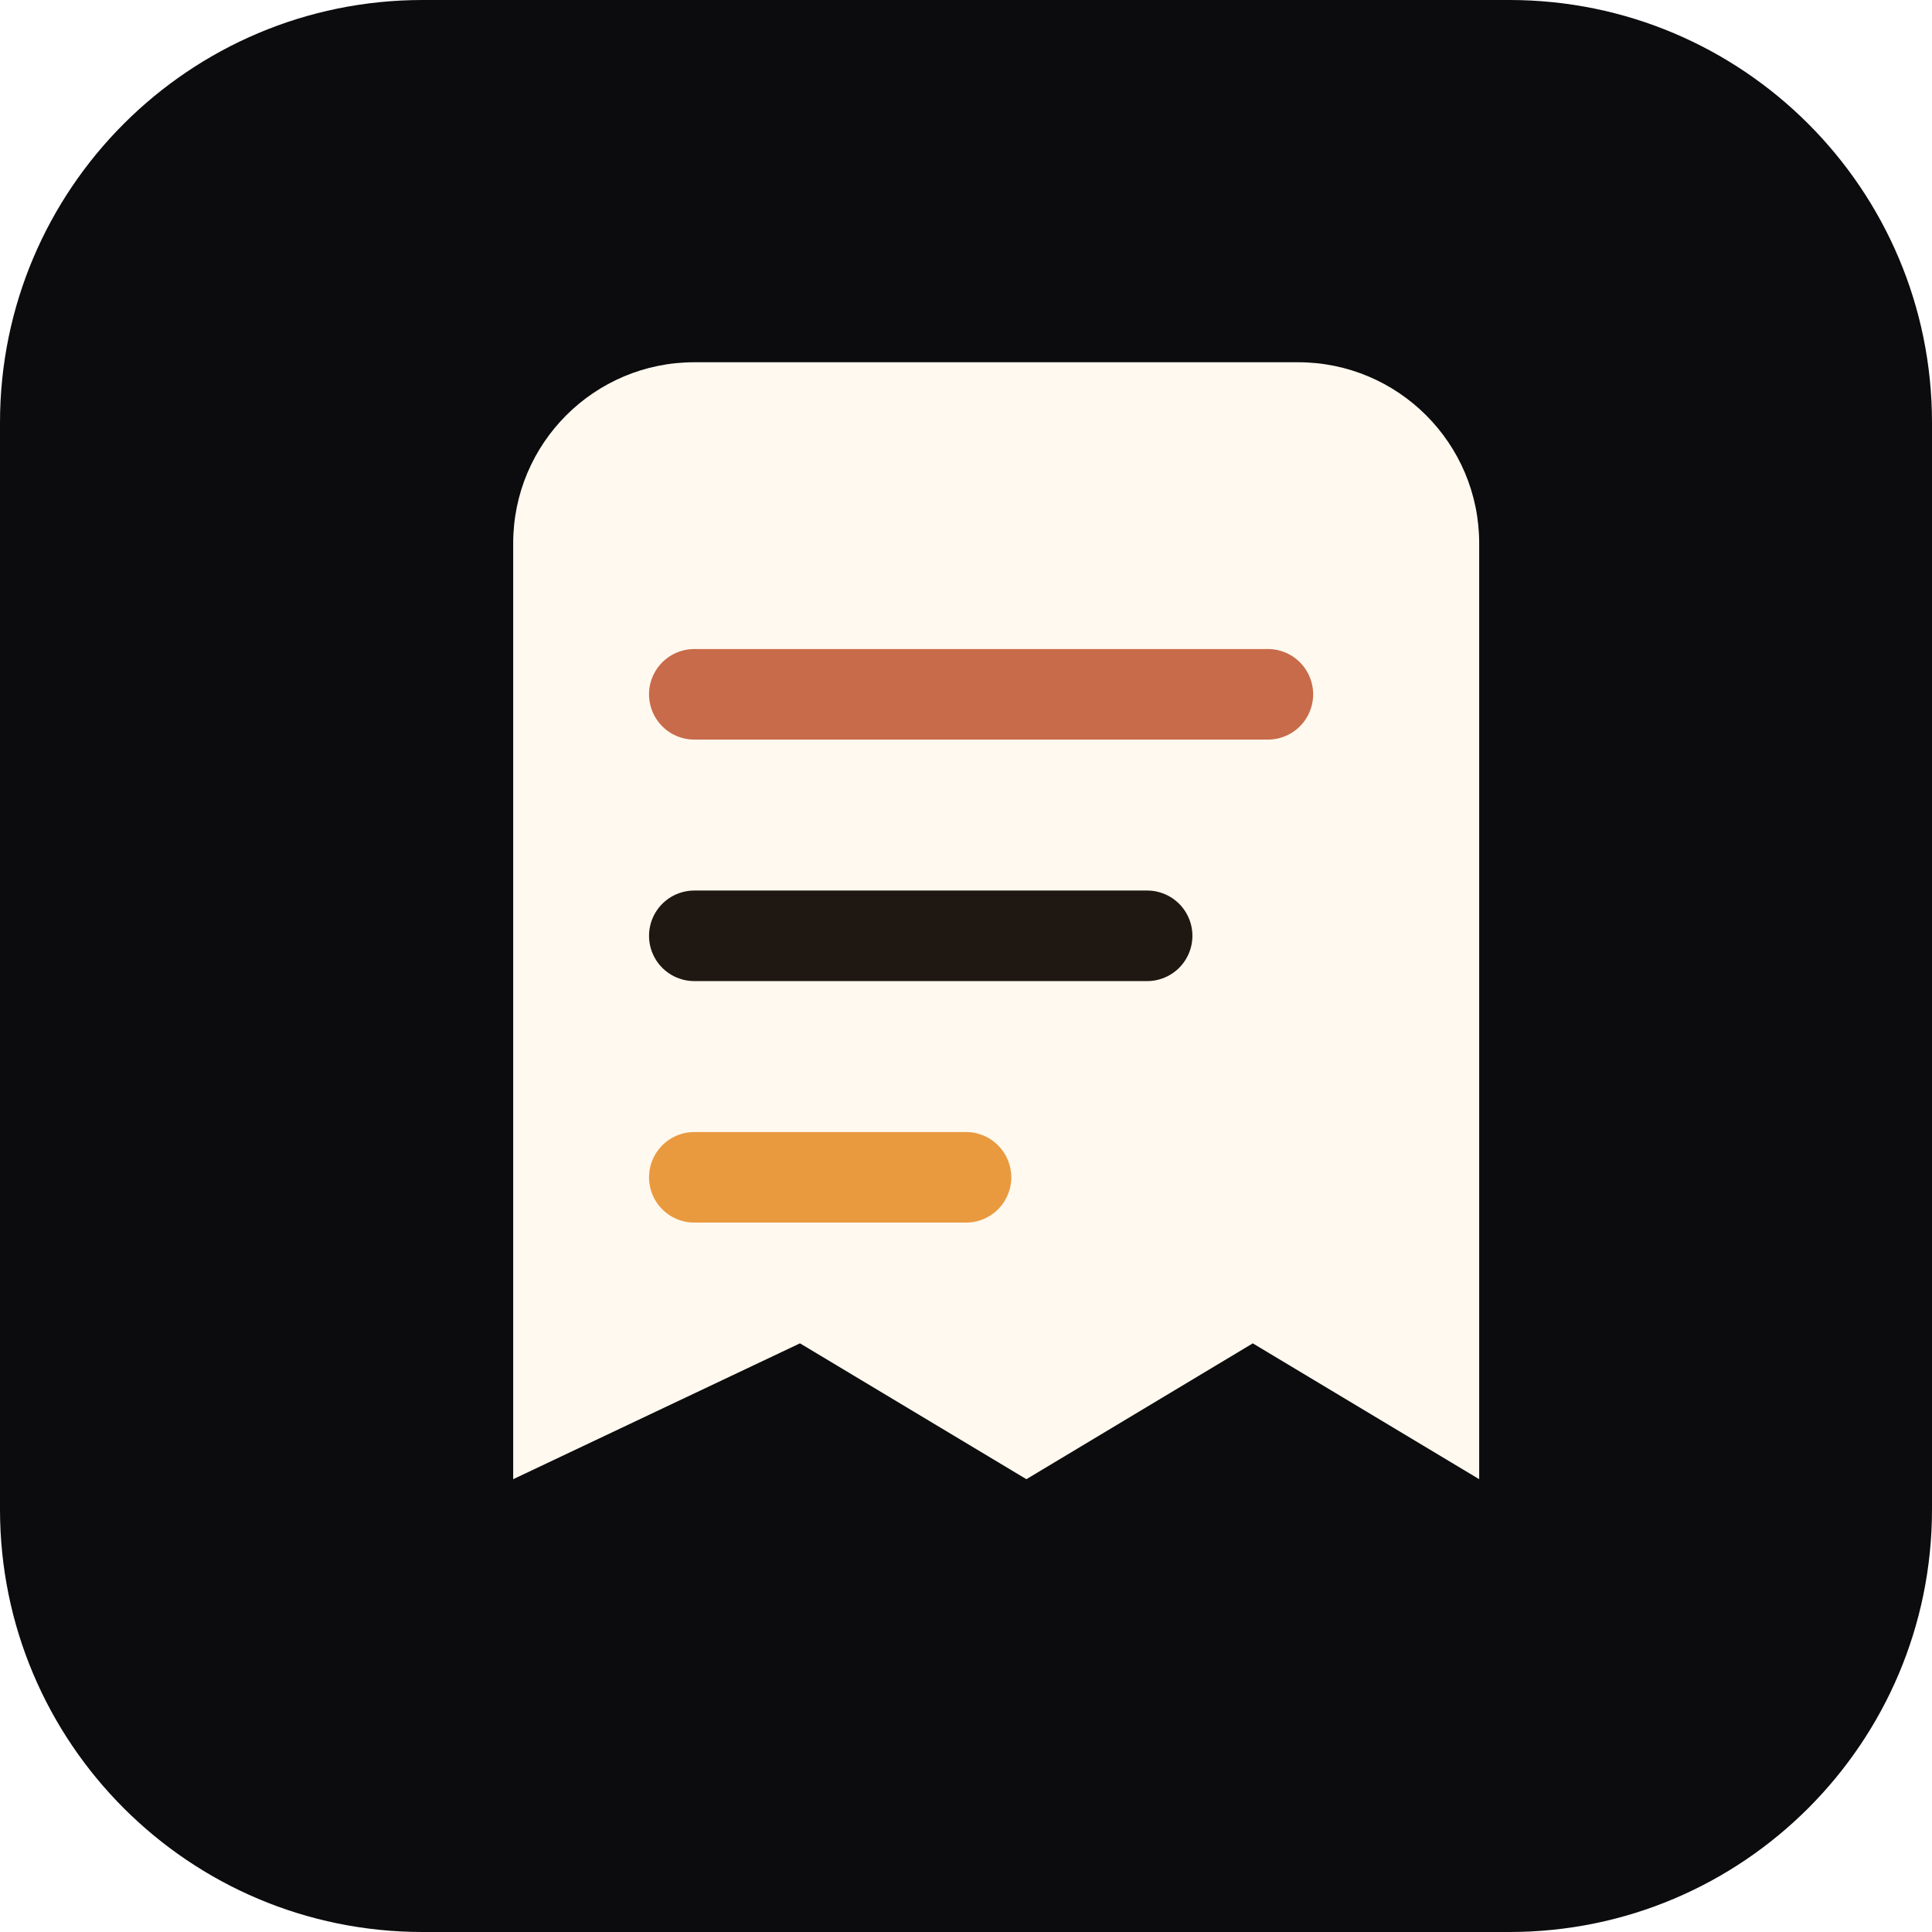
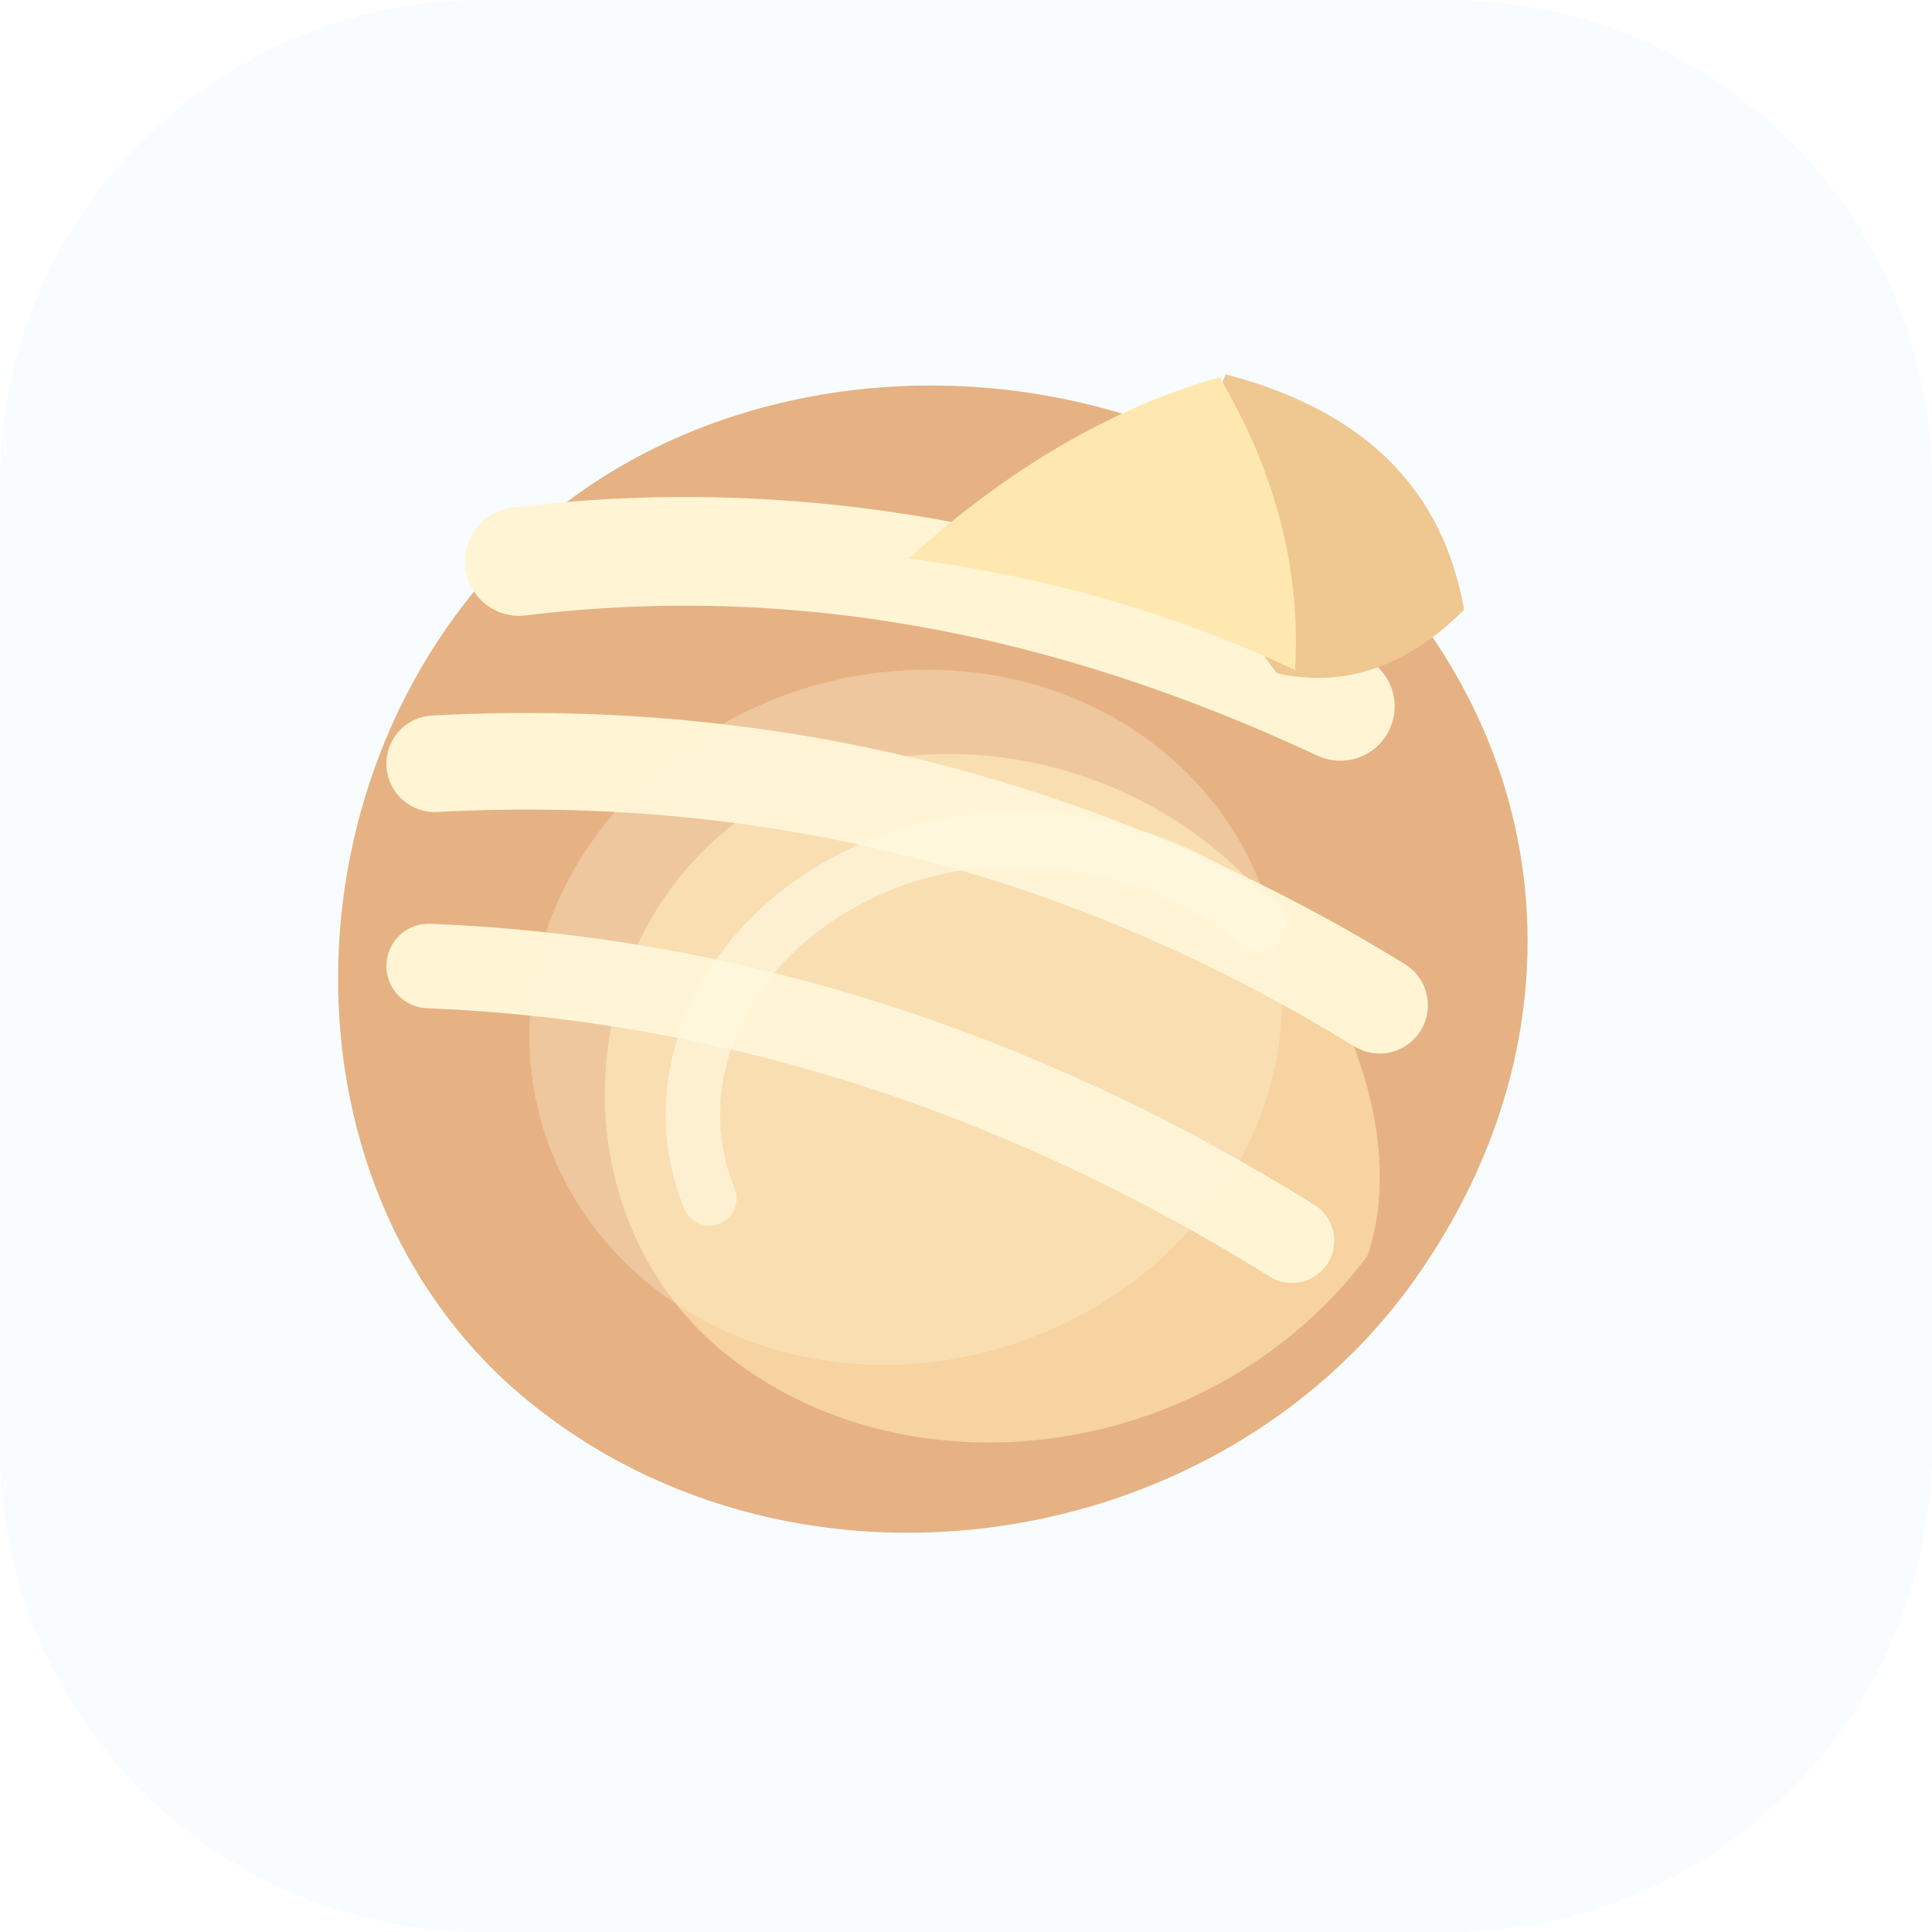
<svg xmlns="http://www.w3.org/2000/svg" width="64" height="64" viewBox="0 0 64 64" fill="none">
-   <rect width="64" height="64" rx="14" fill="#0C0C0E" />
-   <path d="M17 18C17 14.686 19.686 12 23 12H43C46.314 12 49 14.686 49 18V49L41.5 44.5L34 49L26.5 44.5L17 49V18Z" fill="#FFF9EF" />
-   <path d="M23 23H42" stroke="#C86B4A" stroke-width="3" stroke-linecap="round" />
-   <path d="M23 31H38" stroke="#1E1712" stroke-width="3" stroke-linecap="round" />
-   <path d="M23 39H32" stroke="#E99A3F" stroke-width="3" stroke-linecap="round" />
+   <rect width="64" height="64" rx="16" fill="#F8FCFF" />
+   <path d="M47.2 41.9c-6.5 9.8-21.3 12-30.3 4-8.2-7.4-7.4-21.7 1.4-28.9 8.3-6.7 22-5.3 28.5 3.2 4.9 6.4 5.1 14.7.4 21.7Z" fill="#E6B283" />
+   <path d="M45.3 41.6c-5 6.7-15 8.2-21.2 3.3-5.3-4.2-5.4-12.6-.4-17.1 4.9-4.4 13.2-3.5 17.9 1.6 3.4 3.8 4.9 8.7 3.7 12.2Z" fill="#F6D3A0" />
+   <path d="M17.2 18.6c9-1.1 18 0.5 27.2 4.8" stroke="#FFF5D4" stroke-width="3.6" stroke-linecap="round" />
+   <path d="M14.4 25.3c11.3-.6 21.7 2.1 31.3 8" stroke="#FFF5D4" stroke-width="3.2" stroke-linecap="round" />
+   <path d="M14.2 32c10 .4 19.6 3.5 28.6 9.1" stroke="#FFF5D4" stroke-width="2.8" stroke-linecap="round" />
+   <path d="M42.3 22.3c-2.5-3.2-3.1-6.6-1.7-9.9 4.6 1.2 7.2 3.8 7.9 7.8-1.9 1.9-4 2.6-6.2 2.1Z" fill="#EFC791" />
+   <path d="M40.4 12.5c-3.6 1-7.1 3.1-10.3 6 4.5.6 8.8 1.8 12.8 3.7.2-3.2-.6-6.5-2.5-9.7Z" fill="#FFE8AF" />
+   <path d="M28.7 45.2c6.8.3 13-4.6 13.7-10.9.7-6.4-4.3-11.8-11.1-12.1-6.8-.3-13 4.6-13.7 10.9-.7 6.4 4.3 11.8 11.1 12.1Z" fill="#FFF7D8" opacity=".32" />
+   <path d="M41.7 30.6c-3.8-3.1-9.3-3.7-13.5-1.5-4.3 2.2-6.3 6.7-4.7 10.6" stroke="#FFF9DF" stroke-opacity=".7" stroke-width="1.8" stroke-linecap="round" />
</svg>
